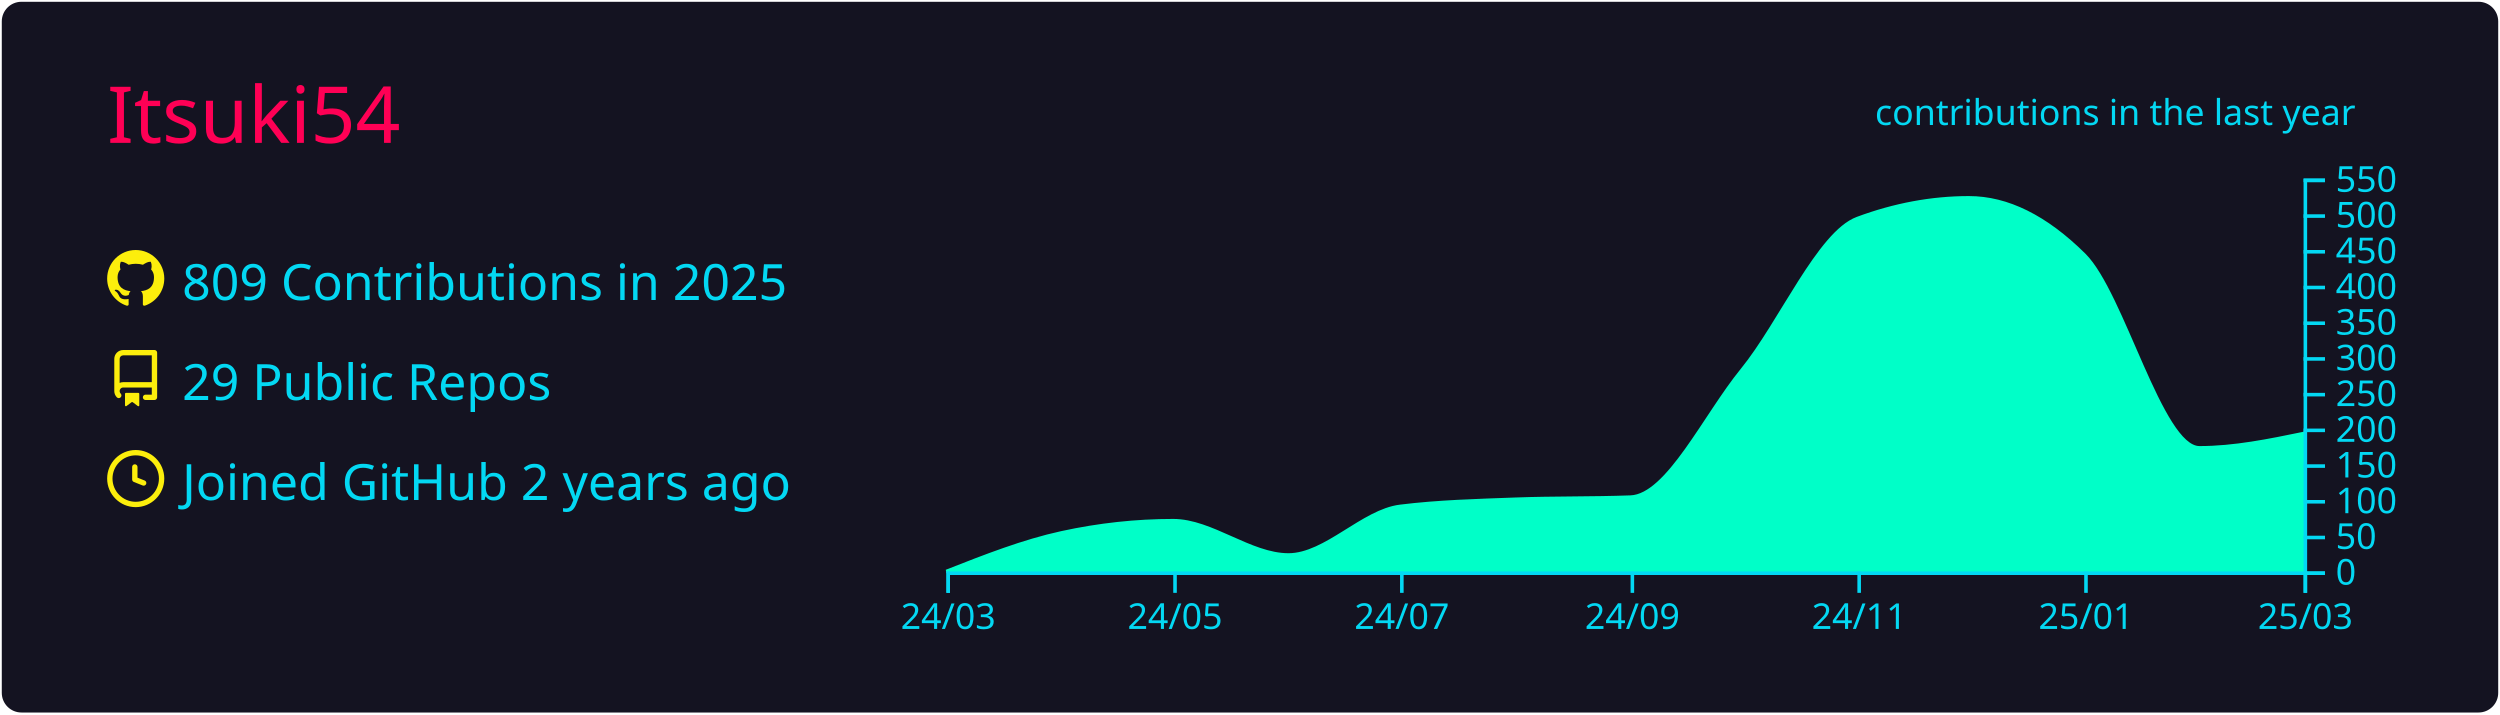
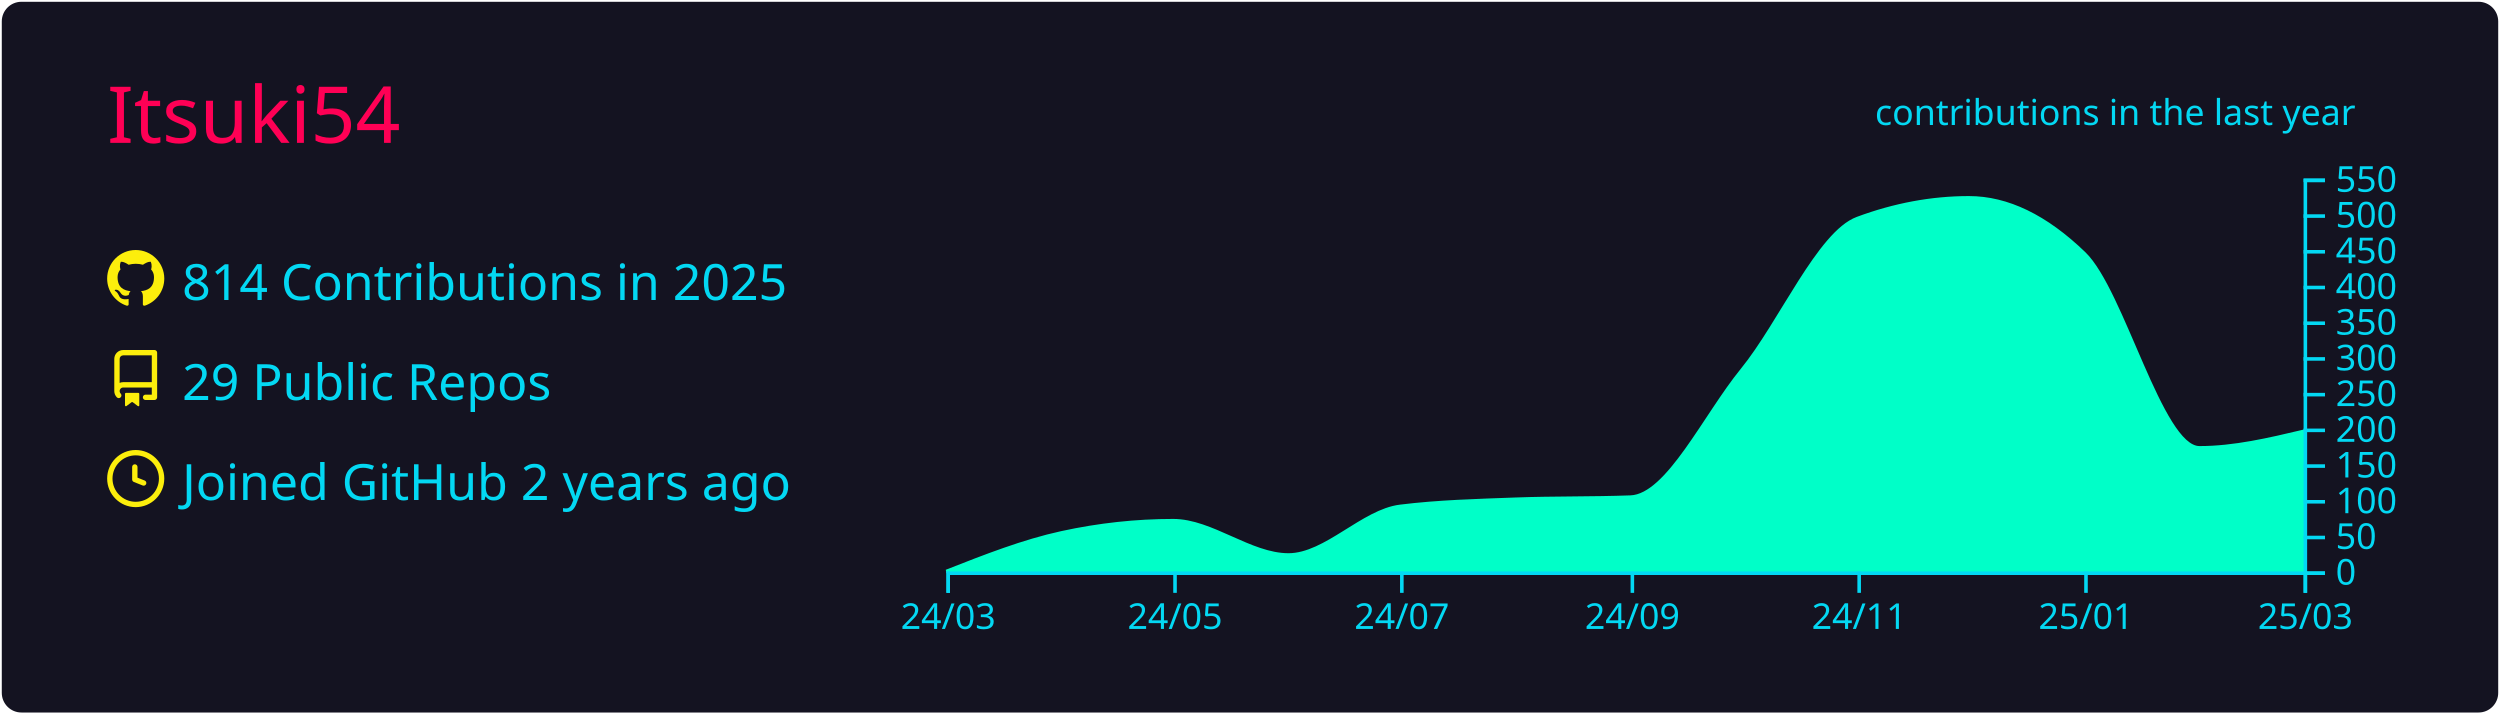
<svg xmlns="http://www.w3.org/2000/svg" width="700" height="200" viewBox="0 0 700 200">
  <style>* {
          font-family: 'Segoe UI', Ubuntu, "Helvetica Neue", Sans-Serif
        }</style>
  <rect x="1" y="1" rx="5" ry="5" height="99%" width="99.714%" stroke="#141321" stroke-width="1" fill="#141321" stroke-opacity="1" />
  <text x="30" y="40" style="font-size: 22px; fill: #ff0055;">Itsuki54</text>
  <g transform="translate(0,40)">
    <g transform="translate(30,30)">
      <g transform="translate(0,0)" width="14" height="14" fill="#fcee0c">
        <path fill-rule="evenodd" d="M8 0C3.58 0 0 3.58 0 8c0 3.54 2.29 6.53 5.47 7.59.4.07.55-.17.55-.38 0-.19-.01-.82-.01-1.49-2.01.37-2.53-.49-2.69-.94-.09-.23-.48-.94-.82-1.13-.28-.15-.68-.52-.01-.53.63-.01 1.08.58 1.23.82.72 1.21 1.87.87 2.33.66.07-.52.28-.87.51-1.07-1.78-.2-3.64-.89-3.64-3.95 0-.87.31-1.59.82-2.15-.08-.2-.36-1.02.08-2.12 0 0 .67-.21 2.2.82.64-.18 1.32-.27 2-.27.68 0 1.36.09 2 .27 1.53-1.04 2.2-.82 2.2-.82.44 1.1.16 1.92.08 2.12.51.56.82 1.27.82 2.15 0 3.07-1.87 3.75-3.65 3.95.29.25.54.73.54 1.48 0 1.07-.01 1.93-.01 2.2 0 .21.15.46.55.38A8.013 8.013 0 0016 8c0-4.42-3.58-8-8-8z" />
      </g>
      <g transform="translate(0,28)" width="14" height="14" fill="#fcee0c">
        <path fill-rule="evenodd" d="M2 2.5A2.5 2.5 0 014.5 0h8.75a.75.75 0 01.75.75v12.5a.75.75 0 01-.75.75h-2.5a.75.75 0 110-1.5h1.75v-2h-8a1 1 0 00-.714 1.7.75.75 0 01-1.072 1.05A2.495 2.495 0 012 11.5v-9zm10.5-1V9h-8c-.356 0-.694.074-1 .208V2.5a1 1 0 011-1h8zM5 12.25v3.25a.25.25 0 00.4.2l1.45-1.087a.25.25 0 01.3 0L8.6 15.7a.25.25 0 00.4-.2v-3.25a.25.25 0 00-.25-.25h-3.5a.25.25 0 00-.25.25z" />
      </g>
      <g transform="translate(0,56)" width="14" height="14" fill="#fcee0c">
        <path fill-rule="evenodd" d="M1.5 8a6.5 6.5 0 1113 0 6.5 6.5 0 01-13 0zM8 0a8 8 0 100 16A8 8 0 008 0zm.5 4.75a.75.75 0 00-1.5 0v3.5a.75.75 0 00.471.696l2.5 1a.75.75 0 00.557-1.392L8.5 7.742V4.75z" />
      </g>
-       <text x="21" y="14" style="fill: #03d8f3; font-size: 14px;">809 Contributions in 2025</text>
+       <text x="21" y="14" style="fill: #03d8f3; font-size: 14px;">814 Contributions in 2025</text>
      <text x="21" y="42" style="fill: #03d8f3; font-size: 14px;">29 Public Repos</text>
      <text x="21" y="70" style="fill: #03d8f3; font-size: 14px;">Joined GitHub 2 years ago</text>
    </g>
    <g color="#00ffc8" transform="translate(295,10)">
-       <path transform="translate(-30,0)" stroke="#00ffc8" fill="#00ffc8" opacity="1" d="M0,110C10.758,105.771,21.516,101.542,32.274,99.2C42.685,96.933,53.096,95.8,63.507,95.8C74.265,95.8,85.023,105.4,95.781,105.4C106.192,105.4,116.603,93.09,127.014,91.8C137.772,90.467,148.53,90.2,159.288,89.8C170.046,89.4,180.804,89.6,191.562,89.2C201.973,88.813,212.384,66.357,222.795,53.6C233.553,40.418,244.311,15.196,255.068,11.2C265.479,7.333,275.89,5.4,286.301,5.4C297.059,5.4,307.817,10.733,318.575,21.4C329.333,32.067,340.091,75.4,350.849,75.4C360.566,75.4,370.283,73.4,380,71.4L380,110C370.283,110,360.566,110,350.849,110C340.091,110,329.333,110,318.575,110C307.817,110,297.059,110,286.301,110C275.89,110,265.479,110,255.068,110C244.311,110,233.553,110,222.795,110C212.384,110,201.973,110,191.562,110C180.804,110,170.046,110,159.288,110C148.53,110,137.772,110,127.014,110C116.603,110,106.192,110,95.781,110C85.023,110,74.265,110,63.507,110C53.096,110,42.685,110,32.274,110C21.516,110,10.758,110,0,110Z" />
+       <path transform="translate(-30,0)" stroke="#00ffc8" fill="#00ffc8" opacity="1" d="M0,110C10.758,105.771,21.516,101.542,32.274,99.2C42.685,96.933,53.096,95.8,63.507,95.8C74.265,95.8,85.023,105.4,95.781,105.4C106.192,105.4,116.603,93.09,127.014,91.8C137.772,90.467,148.53,90.2,159.288,89.8C170.046,89.4,180.804,89.6,191.562,89.2C201.973,88.813,212.384,66.357,222.795,53.6C233.553,40.418,244.311,15.196,255.068,11.2C265.479,7.333,275.89,5.4,286.301,5.4C297.059,5.4,307.817,10.6,318.575,21C329.333,31.4,340.091,75.4,350.849,75.4C360.566,75.4,370.283,73.1,380,70.8L380,110C370.283,110,360.566,110,350.849,110C340.091,110,329.333,110,318.575,110C307.817,110,297.059,110,286.301,110C275.89,110,265.479,110,255.068,110C244.311,110,233.553,110,222.795,110C212.384,110,201.973,110,191.562,110C180.804,110,170.046,110,159.288,110C148.53,110,137.772,110,127.014,110C116.603,110,106.192,110,95.781,110C85.023,110,74.265,110,63.507,110C53.096,110,42.685,110,32.274,110C21.516,110,10.758,110,0,110Z" />
      <g color="#03d8f3" transform="translate(-30,110)" fill="none" font-size="10" font-family="sans-serif" text-anchor="middle">
        <path class="domain" stroke="currentColor" d="M0.5,6V0.5H380.5V6" />
        <g class="tick" opacity="1" transform="translate(0.5,0)">
          <line stroke="currentColor" y2="6" />
          <text fill="currentColor" y="9" dy="0.71em">24/03</text>
        </g>
        <g class="tick" opacity="1" transform="translate(64.00685,0)">
          <line stroke="currentColor" y2="6" />
          <text fill="currentColor" y="9" dy="0.71em">24/05</text>
        </g>
        <g class="tick" opacity="1" transform="translate(127.5137,0)">
          <line stroke="currentColor" y2="6" />
          <text fill="currentColor" y="9" dy="0.71em">24/07</text>
        </g>
        <g class="tick" opacity="1" transform="translate(192.0616,0)">
          <line stroke="currentColor" y2="6" />
          <text fill="currentColor" y="9" dy="0.71em">24/09</text>
        </g>
        <g class="tick" opacity="1" transform="translate(255.5685,0)">
          <line stroke="currentColor" y2="6" />
          <text fill="currentColor" y="9" dy="0.71em">24/11</text>
        </g>
        <g class="tick" opacity="1" transform="translate(319.0753,0)">
          <line stroke="currentColor" y2="6" />
          <text fill="currentColor" y="9" dy="0.71em">25/01</text>
        </g>
        <g class="tick" opacity="1" transform="translate(380.5,0)">
          <line stroke="currentColor" y2="6" />
          <text fill="currentColor" y="9" dy="0.71em">25/03</text>
        </g>
      </g>
      <g color="#03d8f3" transform="translate(350,0)" fill="none" font-size="10" font-family="sans-serif" text-anchor="start">
        <path class="domain" stroke="currentColor" d="M6,110.5H0.5V0.5H6" />
        <g class="tick" opacity="1" transform="translate(0,110.5)">
          <line stroke="currentColor" x2="6" />
          <text fill="currentColor" x="9" dy="0.32em">0</text>
        </g>
        <g class="tick" opacity="1" transform="translate(0,100.5)">
          <line stroke="currentColor" x2="6" />
          <text fill="currentColor" x="9" dy="0.32em">50</text>
        </g>
        <g class="tick" opacity="1" transform="translate(0,90.5)">
          <line stroke="currentColor" x2="6" />
          <text fill="currentColor" x="9" dy="0.32em">100</text>
        </g>
        <g class="tick" opacity="1" transform="translate(0,80.5)">
          <line stroke="currentColor" x2="6" />
          <text fill="currentColor" x="9" dy="0.32em">150</text>
        </g>
        <g class="tick" opacity="1" transform="translate(0,70.5)">
          <line stroke="currentColor" x2="6" />
          <text fill="currentColor" x="9" dy="0.32em">200</text>
        </g>
        <g class="tick" opacity="1" transform="translate(0,60.5)">
          <line stroke="currentColor" x2="6" />
          <text fill="currentColor" x="9" dy="0.32em">250</text>
        </g>
        <g class="tick" opacity="1" transform="translate(0,50.5)">
          <line stroke="currentColor" x2="6" />
          <text fill="currentColor" x="9" dy="0.32em">300</text>
        </g>
        <g class="tick" opacity="1" transform="translate(0,40.5)">
          <line stroke="currentColor" x2="6" />
          <text fill="currentColor" x="9" dy="0.32em">350</text>
        </g>
        <g class="tick" opacity="1" transform="translate(0,30.5)">
          <line stroke="currentColor" x2="6" />
          <text fill="currentColor" x="9" dy="0.32em">400</text>
        </g>
        <g class="tick" opacity="1" transform="translate(0,20.5)">
          <line stroke="currentColor" x2="6" />
          <text fill="currentColor" x="9" dy="0.32em">450</text>
        </g>
        <g class="tick" opacity="1" transform="translate(0,10.5)">
          <line stroke="currentColor" x2="6" />
          <text fill="currentColor" x="9" dy="0.32em">500</text>
        </g>
        <g class="tick" opacity="1" transform="translate(0,0.5)">
          <line stroke="currentColor" x2="6" />
          <text fill="currentColor" x="9" dy="0.32em">550</text>
        </g>
      </g>
      <g>
        <text y="-15" x="230" style="fill: #03d8f3; font-size: 10px;">contributions in the last year</text>
      </g>
    </g>
  </g>
</svg>
